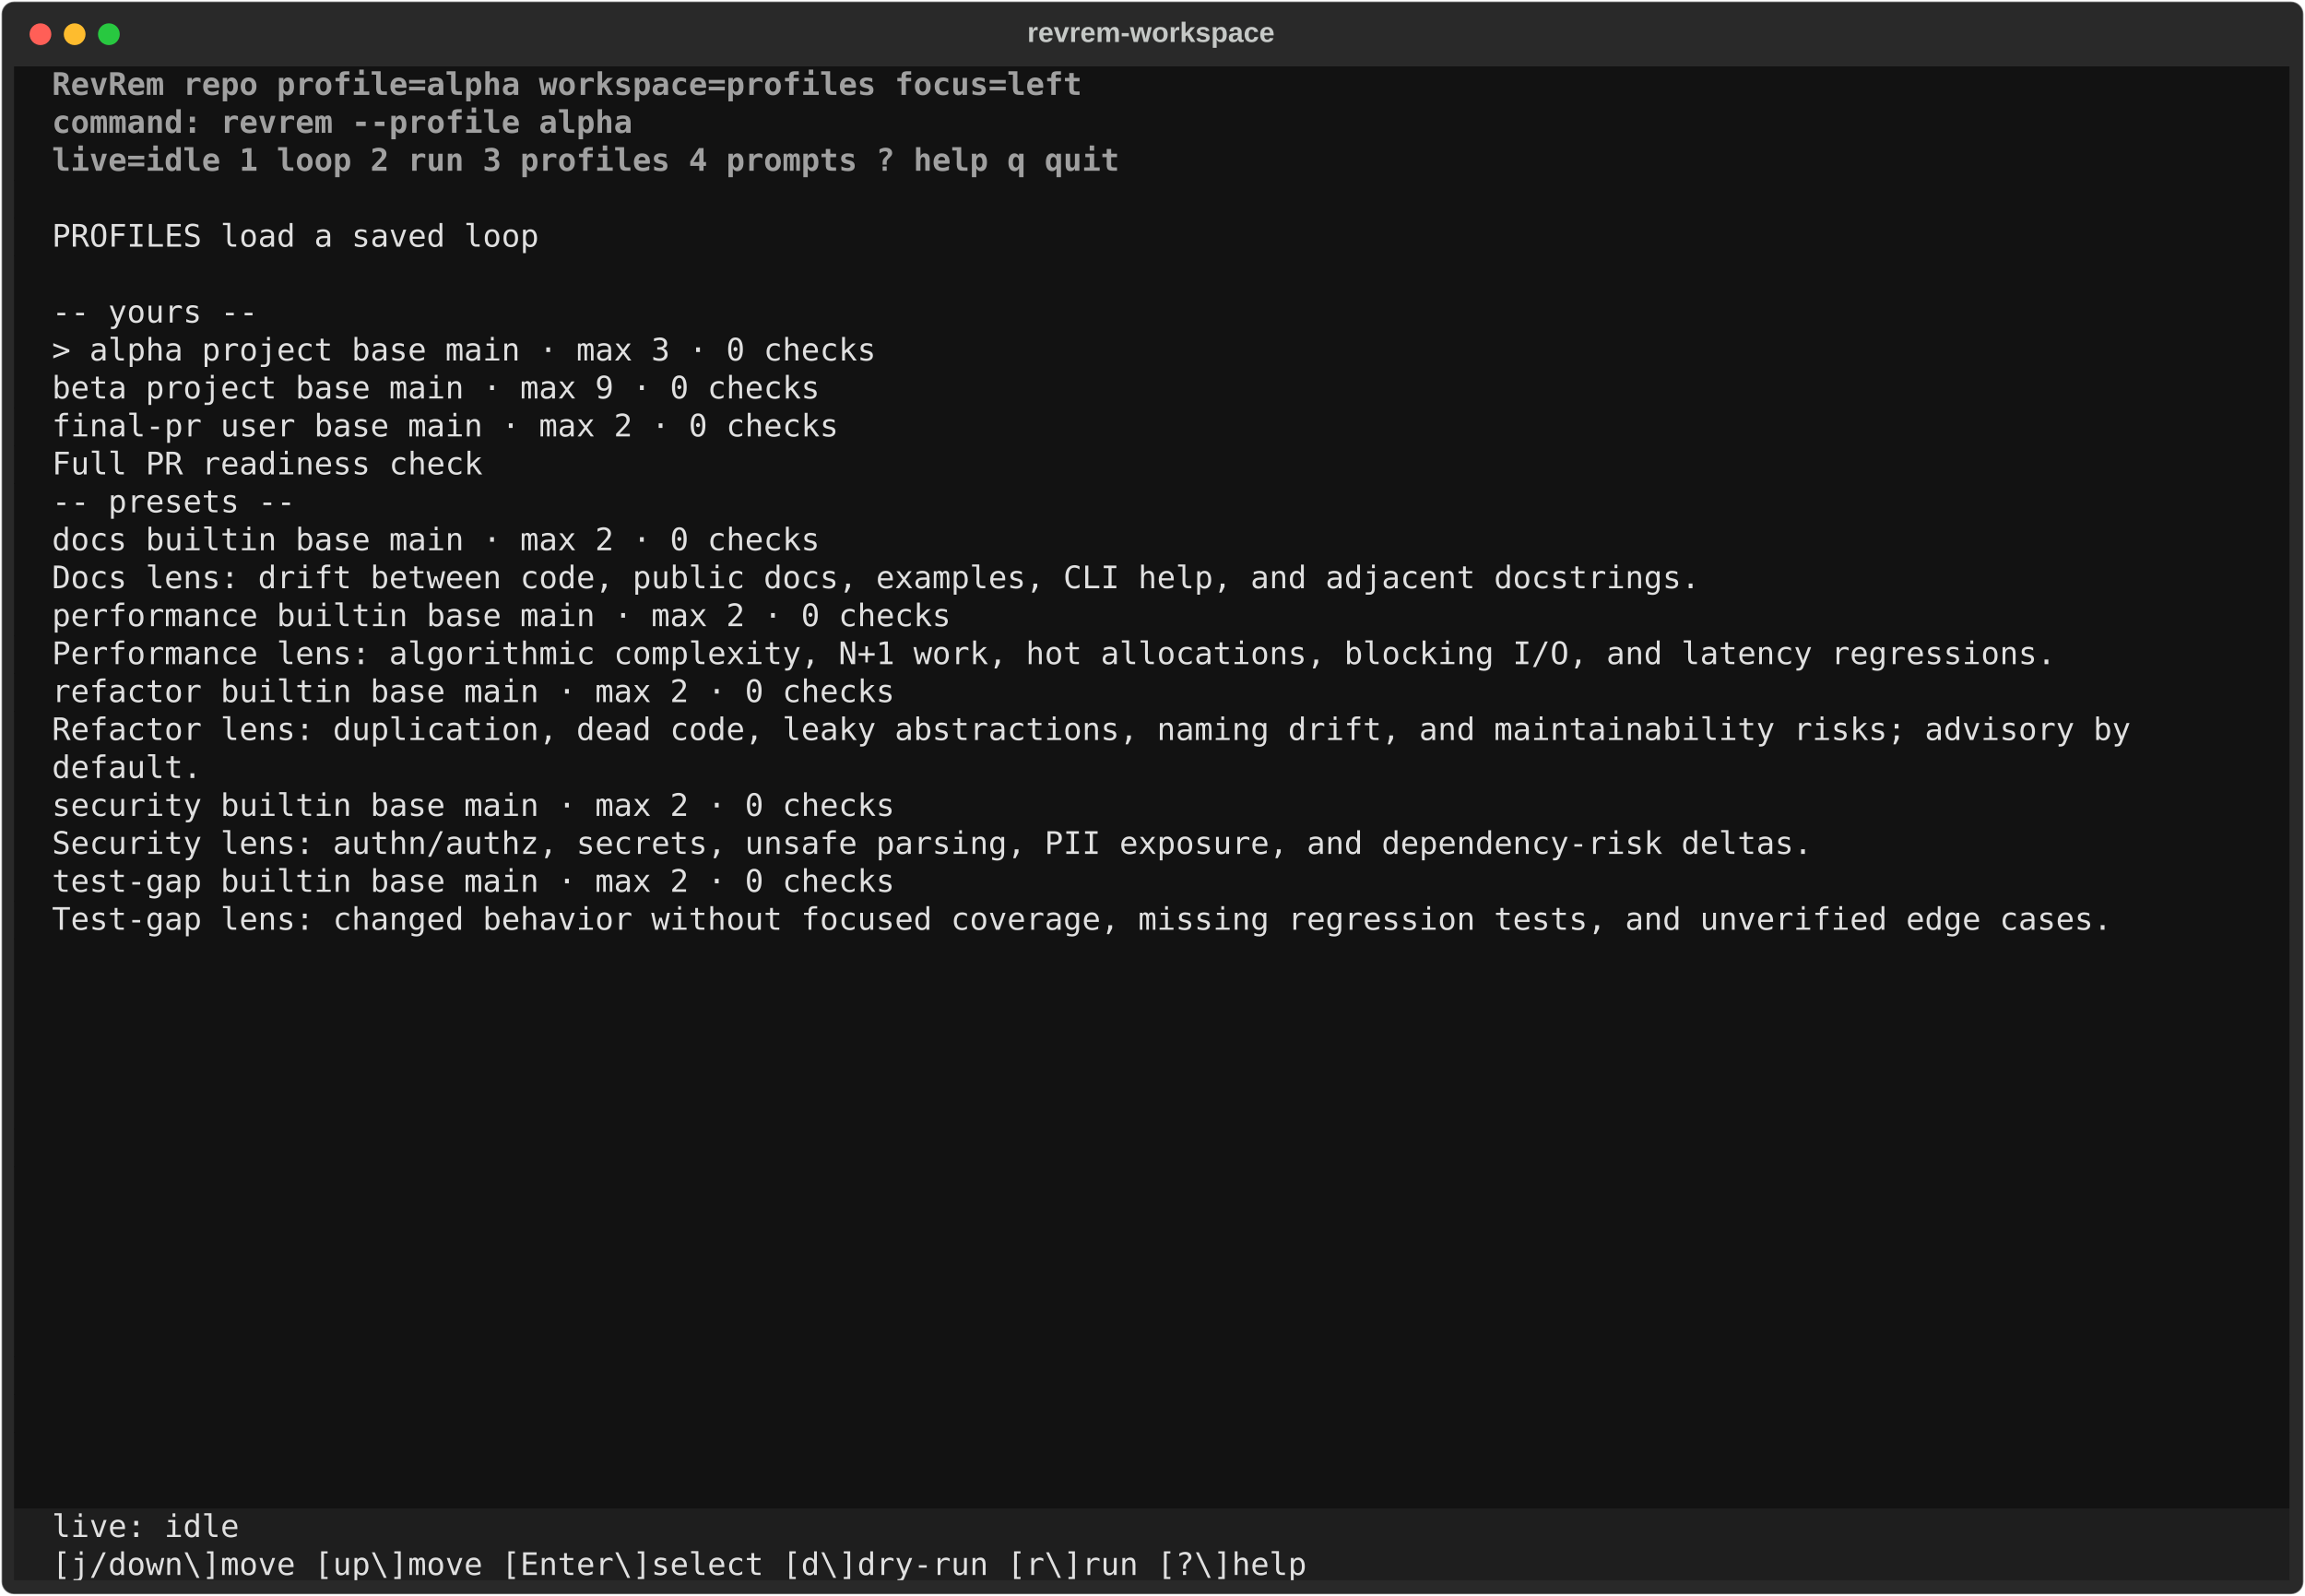
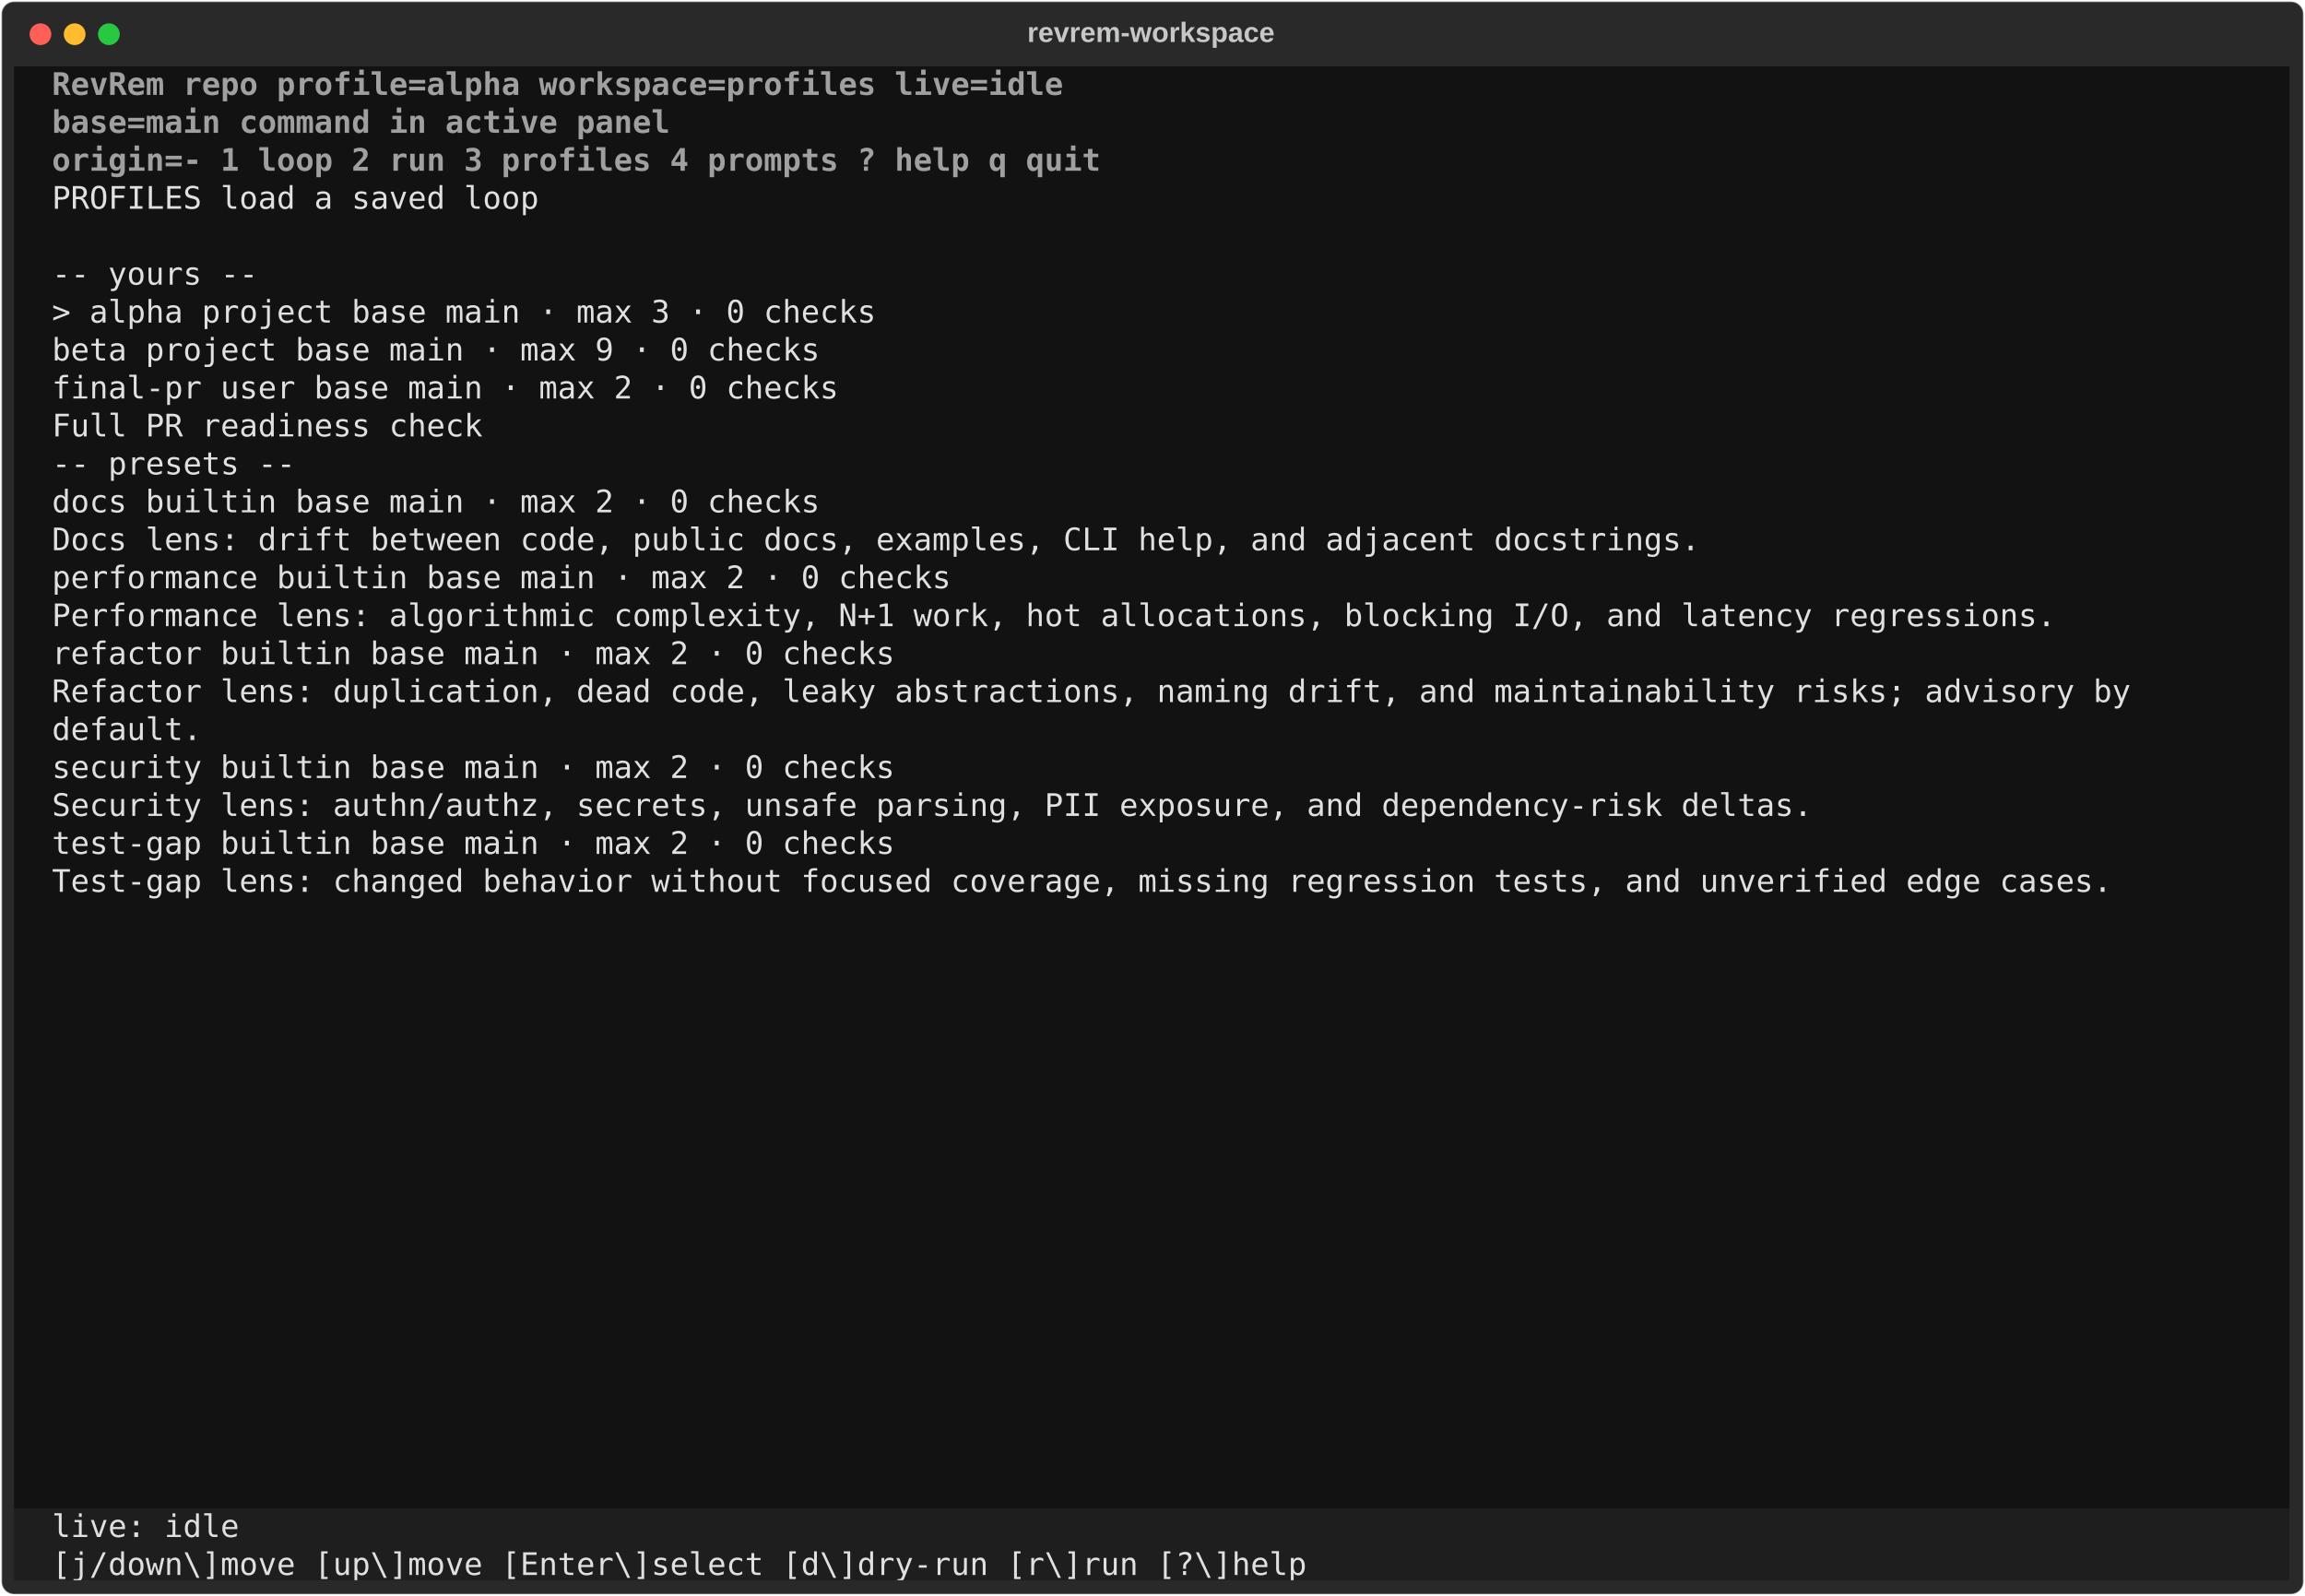
<svg xmlns="http://www.w3.org/2000/svg" class="rich-terminal" viewBox="0 0 1482 1026.0">
  <style>

    @font-face {
        font-family: "Fira Code";
        src: local("FiraCode-Regular"),
                url("https://cdnjs.cloudflare.com/ajax/libs/firacode/6.2.0/woff2/FiraCode-Regular.woff2") format("woff2"),
                url("https://cdnjs.cloudflare.com/ajax/libs/firacode/6.2.0/woff/FiraCode-Regular.woff") format("woff");
        font-style: normal;
        font-weight: 400;
    }
    @font-face {
        font-family: "Fira Code";
        src: local("FiraCode-Bold"),
                url("https://cdnjs.cloudflare.com/ajax/libs/firacode/6.2.0/woff2/FiraCode-Bold.woff2") format("woff2"),
                url("https://cdnjs.cloudflare.com/ajax/libs/firacode/6.2.0/woff/FiraCode-Bold.woff") format("woff");
        font-style: bold;
        font-weight: 700;
    }

    .terminal-ID-matrix {
        font-family: Fira Code, monospace;
        font-size: 20px;
        line-height: 24.4px;
        font-variant-east-asian: full-width;
    }

    .terminal-ID-title {
        font-size: 18px;
        font-weight: bold;
        font-family: arial;
    }

    .terminal-ID-r1 { fill: #c5c8c6 }
.terminal-ID-r2 { fill: #a0a0a0;font-weight: bold }
.terminal-ID-r3 { fill: #e0e0e0 }
    </style>
  <defs>
    <clipPath id="terminal-ID-clip-terminal">
      <rect x="0" y="0" width="1463.0" height="975.0" />
    </clipPath>
    <clipPath id="terminal-ID-line-0">
      <rect x="0" y="1.5" width="1464" height="24.65" />
    </clipPath>
    <clipPath id="terminal-ID-line-1">
      <rect x="0" y="25.9" width="1464" height="24.65" />
    </clipPath>
    <clipPath id="terminal-ID-line-2">
      <rect x="0" y="50.3" width="1464" height="24.65" />
    </clipPath>
    <clipPath id="terminal-ID-line-3">
      <rect x="0" y="74.7" width="1464" height="24.65" />
    </clipPath>
    <clipPath id="terminal-ID-line-4">
      <rect x="0" y="99.1" width="1464" height="24.65" />
    </clipPath>
    <clipPath id="terminal-ID-line-5">
      <rect x="0" y="123.5" width="1464" height="24.65" />
    </clipPath>
    <clipPath id="terminal-ID-line-6">
      <rect x="0" y="147.9" width="1464" height="24.65" />
    </clipPath>
    <clipPath id="terminal-ID-line-7">
      <rect x="0" y="172.3" width="1464" height="24.65" />
    </clipPath>
    <clipPath id="terminal-ID-line-8">
      <rect x="0" y="196.7" width="1464" height="24.65" />
    </clipPath>
    <clipPath id="terminal-ID-line-9">
      <rect x="0" y="221.1" width="1464" height="24.65" />
    </clipPath>
    <clipPath id="terminal-ID-line-10">
      <rect x="0" y="245.5" width="1464" height="24.65" />
    </clipPath>
    <clipPath id="terminal-ID-line-11">
      <rect x="0" y="269.9" width="1464" height="24.65" />
    </clipPath>
    <clipPath id="terminal-ID-line-12">
      <rect x="0" y="294.3" width="1464" height="24.65" />
    </clipPath>
    <clipPath id="terminal-ID-line-13">
      <rect x="0" y="318.7" width="1464" height="24.65" />
    </clipPath>
    <clipPath id="terminal-ID-line-14">
      <rect x="0" y="343.1" width="1464" height="24.65" />
    </clipPath>
    <clipPath id="terminal-ID-line-15">
      <rect x="0" y="367.5" width="1464" height="24.65" />
    </clipPath>
    <clipPath id="terminal-ID-line-16">
      <rect x="0" y="391.9" width="1464" height="24.65" />
    </clipPath>
    <clipPath id="terminal-ID-line-17">
      <rect x="0" y="416.3" width="1464" height="24.65" />
    </clipPath>
    <clipPath id="terminal-ID-line-18">
      <rect x="0" y="440.7" width="1464" height="24.65" />
    </clipPath>
    <clipPath id="terminal-ID-line-19">
      <rect x="0" y="465.1" width="1464" height="24.65" />
    </clipPath>
    <clipPath id="terminal-ID-line-20">
      <rect x="0" y="489.5" width="1464" height="24.65" />
    </clipPath>
    <clipPath id="terminal-ID-line-21">
      <rect x="0" y="513.9" width="1464" height="24.65" />
    </clipPath>
    <clipPath id="terminal-ID-line-22">
      <rect x="0" y="538.3" width="1464" height="24.65" />
    </clipPath>
    <clipPath id="terminal-ID-line-23">
      <rect x="0" y="562.7" width="1464" height="24.65" />
    </clipPath>
    <clipPath id="terminal-ID-line-24">
      <rect x="0" y="587.1" width="1464" height="24.65" />
    </clipPath>
    <clipPath id="terminal-ID-line-25">
      <rect x="0" y="611.5" width="1464" height="24.65" />
    </clipPath>
    <clipPath id="terminal-ID-line-26">
      <rect x="0" y="635.9" width="1464" height="24.65" />
    </clipPath>
    <clipPath id="terminal-ID-line-27">
      <rect x="0" y="660.3" width="1464" height="24.65" />
    </clipPath>
    <clipPath id="terminal-ID-line-28">
      <rect x="0" y="684.7" width="1464" height="24.65" />
    </clipPath>
    <clipPath id="terminal-ID-line-29">
      <rect x="0" y="709.1" width="1464" height="24.65" />
    </clipPath>
    <clipPath id="terminal-ID-line-30">
      <rect x="0" y="733.5" width="1464" height="24.65" />
    </clipPath>
    <clipPath id="terminal-ID-line-31">
      <rect x="0" y="757.9" width="1464" height="24.65" />
    </clipPath>
    <clipPath id="terminal-ID-line-32">
      <rect x="0" y="782.3" width="1464" height="24.65" />
    </clipPath>
    <clipPath id="terminal-ID-line-33">
      <rect x="0" y="806.7" width="1464" height="24.65" />
    </clipPath>
    <clipPath id="terminal-ID-line-34">
      <rect x="0" y="831.1" width="1464" height="24.65" />
    </clipPath>
    <clipPath id="terminal-ID-line-35">
      <rect x="0" y="855.5" width="1464" height="24.65" />
    </clipPath>
    <clipPath id="terminal-ID-line-36">
      <rect x="0" y="879.9" width="1464" height="24.65" />
    </clipPath>
    <clipPath id="terminal-ID-line-37">
      <rect x="0" y="904.3" width="1464" height="24.65" />
    </clipPath>
    <clipPath id="terminal-ID-line-38">
      <rect x="0" y="928.7" width="1464" height="24.65" />
    </clipPath>
  </defs>
  <rect fill="#292929" stroke="rgba(255,255,255,0.35)" stroke-width="1" x="1" y="1" width="1480" height="1024" rx="8" />
  <text class="terminal-ID-title" fill="#c5c8c6" text-anchor="middle" x="740" y="27">revrem-workspace</text>
  <g transform="translate(26,22)">
    <circle cx="0" cy="0" r="7" fill="#ff5f57" />
    <circle cx="22" cy="0" r="7" fill="#febc2e" />
    <circle cx="44" cy="0" r="7" fill="#28c840" />
  </g>
  <g transform="translate(9, 41)" clip-path="url(#terminal-ID-clip-terminal)">
    <rect fill="#121212" x="0" y="1.5" width="24.4" height="24.65" shape-rendering="crispEdges" />
-     <rect fill="#121212" x="24.4" y="1.5" width="719.8" height="24.65" shape-rendering="crispEdges" />
-     <rect fill="#121212" x="744.2" y="1.5" width="719.8" height="24.65" shape-rendering="crispEdges" />
+     <rect fill="#121212" x="24.4" y="1.5" width="707.6" height="24.65" shape-rendering="crispEdges" />
+     <rect fill="#121212" x="732" y="1.5" width="732" height="24.65" shape-rendering="crispEdges" />
    <rect fill="#121212" x="0" y="25.9" width="24.4" height="24.65" shape-rendering="crispEdges" />
-     <rect fill="#121212" x="24.4" y="25.9" width="378.2" height="24.65" shape-rendering="crispEdges" />
-     <rect fill="#121212" x="402.6" y="25.9" width="1061.4" height="24.65" shape-rendering="crispEdges" />
+     <rect fill="#121212" x="24.4" y="25.9" width="414.8" height="24.65" shape-rendering="crispEdges" />
+     <rect fill="#121212" x="439.2" y="25.9" width="1024.8" height="24.65" shape-rendering="crispEdges" />
    <rect fill="#121212" x="0" y="50.3" width="24.4" height="24.65" shape-rendering="crispEdges" />
-     <rect fill="#121212" x="24.4" y="50.3" width="732" height="24.65" shape-rendering="crispEdges" />
-     <rect fill="#121212" x="756.4" y="50.3" width="707.6" height="24.65" shape-rendering="crispEdges" />
+     <rect fill="#121212" x="24.4" y="50.3" width="719.8" height="24.65" shape-rendering="crispEdges" />
+     <rect fill="#121212" x="744.2" y="50.3" width="719.8" height="24.65" shape-rendering="crispEdges" />
    <rect fill="#121212" x="0" y="74.7" width="24.4" height="24.65" shape-rendering="crispEdges" />
-     <rect fill="#121212" x="24.4" y="74.7" width="1415.2" height="24.65" shape-rendering="crispEdges" />
-     <rect fill="#121212" x="1439.6" y="74.7" width="24.4" height="24.65" shape-rendering="crispEdges" />
+     <rect fill="#121212" x="24.4" y="74.7" width="329.4" height="24.65" shape-rendering="crispEdges" />
+     <rect fill="#121212" x="353.8" y="74.7" width="1110.2" height="24.65" shape-rendering="crispEdges" />
    <rect fill="#121212" x="0" y="99.1" width="24.4" height="24.65" shape-rendering="crispEdges" />
-     <rect fill="#121212" x="24.4" y="99.1" width="329.4" height="24.65" shape-rendering="crispEdges" />
-     <rect fill="#121212" x="353.8" y="99.1" width="1110.2" height="24.65" shape-rendering="crispEdges" />
+     <rect fill="#121212" x="24.4" y="99.1" width="0" height="24.65" shape-rendering="crispEdges" />
+     <rect fill="#121212" x="24.4" y="99.1" width="1439.6" height="24.65" shape-rendering="crispEdges" />
    <rect fill="#121212" x="0" y="123.5" width="24.4" height="24.65" shape-rendering="crispEdges" />
-     <rect fill="#121212" x="24.4" y="123.5" width="0" height="24.65" shape-rendering="crispEdges" />
-     <rect fill="#121212" x="24.4" y="123.5" width="1439.6" height="24.65" shape-rendering="crispEdges" />
+     <rect fill="#121212" x="24.4" y="123.5" width="134.2" height="24.65" shape-rendering="crispEdges" />
+     <rect fill="#121212" x="158.6" y="123.5" width="1305.4" height="24.65" shape-rendering="crispEdges" />
    <rect fill="#121212" x="0" y="147.9" width="24.4" height="24.65" shape-rendering="crispEdges" />
-     <rect fill="#121212" x="24.4" y="147.9" width="134.2" height="24.65" shape-rendering="crispEdges" />
-     <rect fill="#121212" x="158.6" y="147.9" width="1305.4" height="24.65" shape-rendering="crispEdges" />
+     <rect fill="#121212" x="24.4" y="147.9" width="561.2" height="24.65" shape-rendering="crispEdges" />
+     <rect fill="#121212" x="585.6" y="147.9" width="878.4" height="24.65" shape-rendering="crispEdges" />
    <rect fill="#121212" x="0" y="172.3" width="24.4" height="24.65" shape-rendering="crispEdges" />
-     <rect fill="#121212" x="24.4" y="172.3" width="561.2" height="24.65" shape-rendering="crispEdges" />
-     <rect fill="#121212" x="585.6" y="172.3" width="878.4" height="24.65" shape-rendering="crispEdges" />
+     <rect fill="#121212" x="24.4" y="172.3" width="549" height="24.65" shape-rendering="crispEdges" />
+     <rect fill="#121212" x="573.4" y="172.3" width="890.6" height="24.65" shape-rendering="crispEdges" />
    <rect fill="#121212" x="0" y="196.7" width="24.4" height="24.65" shape-rendering="crispEdges" />
-     <rect fill="#121212" x="24.4" y="196.7" width="549" height="24.65" shape-rendering="crispEdges" />
-     <rect fill="#121212" x="573.4" y="196.7" width="890.6" height="24.65" shape-rendering="crispEdges" />
+     <rect fill="#121212" x="24.4" y="196.7" width="561.2" height="24.65" shape-rendering="crispEdges" />
+     <rect fill="#121212" x="585.6" y="196.7" width="878.4" height="24.65" shape-rendering="crispEdges" />
    <rect fill="#121212" x="0" y="221.1" width="24.4" height="24.65" shape-rendering="crispEdges" />
-     <rect fill="#121212" x="24.4" y="221.1" width="561.2" height="24.65" shape-rendering="crispEdges" />
-     <rect fill="#121212" x="585.6" y="221.1" width="878.4" height="24.65" shape-rendering="crispEdges" />
+     <rect fill="#121212" x="24.4" y="221.1" width="305" height="24.65" shape-rendering="crispEdges" />
+     <rect fill="#121212" x="329.4" y="221.1" width="1134.6" height="24.65" shape-rendering="crispEdges" />
    <rect fill="#121212" x="0" y="245.5" width="24.4" height="24.65" shape-rendering="crispEdges" />
-     <rect fill="#121212" x="24.4" y="245.5" width="305" height="24.65" shape-rendering="crispEdges" />
-     <rect fill="#121212" x="329.4" y="245.5" width="1134.6" height="24.65" shape-rendering="crispEdges" />
+     <rect fill="#121212" x="24.4" y="245.5" width="158.6" height="24.65" shape-rendering="crispEdges" />
+     <rect fill="#121212" x="183" y="245.5" width="1281" height="24.65" shape-rendering="crispEdges" />
    <rect fill="#121212" x="0" y="269.9" width="24.4" height="24.65" shape-rendering="crispEdges" />
-     <rect fill="#121212" x="24.4" y="269.9" width="158.6" height="24.65" shape-rendering="crispEdges" />
-     <rect fill="#121212" x="183" y="269.9" width="1281" height="24.65" shape-rendering="crispEdges" />
+     <rect fill="#121212" x="24.4" y="269.9" width="549" height="24.65" shape-rendering="crispEdges" />
+     <rect fill="#121212" x="573.4" y="269.9" width="890.6" height="24.65" shape-rendering="crispEdges" />
    <rect fill="#121212" x="0" y="294.3" width="24.4" height="24.65" shape-rendering="crispEdges" />
-     <rect fill="#121212" x="24.4" y="294.3" width="549" height="24.65" shape-rendering="crispEdges" />
-     <rect fill="#121212" x="573.4" y="294.3" width="890.6" height="24.65" shape-rendering="crispEdges" />
+     <rect fill="#121212" x="24.4" y="294.3" width="1098" height="24.65" shape-rendering="crispEdges" />
+     <rect fill="#121212" x="1122.4" y="294.3" width="341.6" height="24.65" shape-rendering="crispEdges" />
    <rect fill="#121212" x="0" y="318.7" width="24.4" height="24.65" shape-rendering="crispEdges" />
-     <rect fill="#121212" x="24.4" y="318.7" width="1098" height="24.65" shape-rendering="crispEdges" />
-     <rect fill="#121212" x="1122.4" y="318.7" width="341.6" height="24.65" shape-rendering="crispEdges" />
+     <rect fill="#121212" x="24.4" y="318.7" width="634.4" height="24.65" shape-rendering="crispEdges" />
+     <rect fill="#121212" x="658.8" y="318.7" width="805.2" height="24.65" shape-rendering="crispEdges" />
    <rect fill="#121212" x="0" y="343.1" width="24.4" height="24.65" shape-rendering="crispEdges" />
-     <rect fill="#121212" x="24.4" y="343.1" width="634.4" height="24.65" shape-rendering="crispEdges" />
-     <rect fill="#121212" x="658.8" y="343.1" width="805.2" height="24.65" shape-rendering="crispEdges" />
+     <rect fill="#121212" x="24.4" y="343.1" width="1329.8" height="24.65" shape-rendering="crispEdges" />
+     <rect fill="#121212" x="1354.2" y="343.1" width="109.8" height="24.65" shape-rendering="crispEdges" />
    <rect fill="#121212" x="0" y="367.5" width="24.4" height="24.65" shape-rendering="crispEdges" />
-     <rect fill="#121212" x="24.4" y="367.5" width="1329.8" height="24.65" shape-rendering="crispEdges" />
-     <rect fill="#121212" x="1354.2" y="367.5" width="109.8" height="24.65" shape-rendering="crispEdges" />
+     <rect fill="#121212" x="24.4" y="367.5" width="597.8" height="24.65" shape-rendering="crispEdges" />
+     <rect fill="#121212" x="622.2" y="367.5" width="841.8" height="24.65" shape-rendering="crispEdges" />
    <rect fill="#121212" x="0" y="391.9" width="24.4" height="24.65" shape-rendering="crispEdges" />
-     <rect fill="#121212" x="24.4" y="391.9" width="597.8" height="24.65" shape-rendering="crispEdges" />
-     <rect fill="#121212" x="622.2" y="391.9" width="841.8" height="24.65" shape-rendering="crispEdges" />
+     <rect fill="#121212" x="24.4" y="391.9" width="1378.6" height="24.65" shape-rendering="crispEdges" />
+     <rect fill="#121212" x="1403" y="391.9" width="61" height="24.65" shape-rendering="crispEdges" />
    <rect fill="#121212" x="0" y="416.3" width="24.4" height="24.65" shape-rendering="crispEdges" />
-     <rect fill="#121212" x="24.4" y="416.3" width="1378.6" height="24.65" shape-rendering="crispEdges" />
-     <rect fill="#121212" x="1403" y="416.3" width="61" height="24.65" shape-rendering="crispEdges" />
+     <rect fill="#121212" x="24.4" y="416.3" width="97.6" height="24.65" shape-rendering="crispEdges" />
+     <rect fill="#121212" x="122" y="416.3" width="1342" height="24.65" shape-rendering="crispEdges" />
    <rect fill="#121212" x="0" y="440.7" width="24.4" height="24.65" shape-rendering="crispEdges" />
-     <rect fill="#121212" x="24.4" y="440.7" width="97.6" height="24.65" shape-rendering="crispEdges" />
-     <rect fill="#121212" x="122" y="440.7" width="1342" height="24.65" shape-rendering="crispEdges" />
+     <rect fill="#121212" x="24.4" y="440.7" width="597.8" height="24.65" shape-rendering="crispEdges" />
+     <rect fill="#121212" x="622.2" y="440.7" width="841.8" height="24.65" shape-rendering="crispEdges" />
    <rect fill="#121212" x="0" y="465.1" width="24.4" height="24.65" shape-rendering="crispEdges" />
-     <rect fill="#121212" x="24.4" y="465.1" width="597.8" height="24.65" shape-rendering="crispEdges" />
-     <rect fill="#121212" x="622.2" y="465.1" width="841.8" height="24.65" shape-rendering="crispEdges" />
+     <rect fill="#121212" x="24.4" y="465.1" width="1171.2" height="24.65" shape-rendering="crispEdges" />
+     <rect fill="#121212" x="1195.6" y="465.1" width="268.4" height="24.65" shape-rendering="crispEdges" />
    <rect fill="#121212" x="0" y="489.5" width="24.4" height="24.65" shape-rendering="crispEdges" />
-     <rect fill="#121212" x="24.4" y="489.5" width="1171.2" height="24.65" shape-rendering="crispEdges" />
-     <rect fill="#121212" x="1195.6" y="489.5" width="268.4" height="24.65" shape-rendering="crispEdges" />
+     <rect fill="#121212" x="24.4" y="489.5" width="597.8" height="24.65" shape-rendering="crispEdges" />
+     <rect fill="#121212" x="622.2" y="489.5" width="841.8" height="24.65" shape-rendering="crispEdges" />
    <rect fill="#121212" x="0" y="513.9" width="24.4" height="24.65" shape-rendering="crispEdges" />
-     <rect fill="#121212" x="24.4" y="513.9" width="597.8" height="24.65" shape-rendering="crispEdges" />
-     <rect fill="#121212" x="622.2" y="513.9" width="841.8" height="24.65" shape-rendering="crispEdges" />
-     <rect fill="#121212" x="0" y="538.3" width="24.4" height="24.65" shape-rendering="crispEdges" />
-     <rect fill="#121212" x="24.4" y="538.3" width="1366.4" height="24.65" shape-rendering="crispEdges" />
-     <rect fill="#121212" x="1390.8" y="538.3" width="73.2" height="24.65" shape-rendering="crispEdges" />
+     <rect fill="#121212" x="24.4" y="513.9" width="1366.4" height="24.65" shape-rendering="crispEdges" />
+     <rect fill="#121212" x="1390.8" y="513.9" width="73.2" height="24.65" shape-rendering="crispEdges" />
+     <rect fill="#121212" x="0" y="538.3" width="1464" height="24.65" shape-rendering="crispEdges" />
    <rect fill="#121212" x="0" y="562.7" width="1464" height="24.65" shape-rendering="crispEdges" />
    <rect fill="#121212" x="0" y="587.1" width="1464" height="24.65" shape-rendering="crispEdges" />
    <rect fill="#121212" x="0" y="611.5" width="1464" height="24.65" shape-rendering="crispEdges" />
    <rect fill="#121212" x="0" y="635.9" width="1464" height="24.65" shape-rendering="crispEdges" />
    <rect fill="#121212" x="0" y="660.3" width="1464" height="24.65" shape-rendering="crispEdges" />
    <rect fill="#121212" x="0" y="684.7" width="1464" height="24.65" shape-rendering="crispEdges" />
    <rect fill="#121212" x="0" y="709.1" width="1464" height="24.65" shape-rendering="crispEdges" />
    <rect fill="#121212" x="0" y="733.5" width="1464" height="24.65" shape-rendering="crispEdges" />
    <rect fill="#121212" x="0" y="757.9" width="1464" height="24.65" shape-rendering="crispEdges" />
    <rect fill="#121212" x="0" y="782.3" width="1464" height="24.65" shape-rendering="crispEdges" />
    <rect fill="#121212" x="0" y="806.7" width="1464" height="24.65" shape-rendering="crispEdges" />
    <rect fill="#121212" x="0" y="831.1" width="1464" height="24.65" shape-rendering="crispEdges" />
    <rect fill="#121212" x="0" y="855.5" width="1464" height="24.65" shape-rendering="crispEdges" />
    <rect fill="#121212" x="0" y="879.9" width="1464" height="24.65" shape-rendering="crispEdges" />
    <rect fill="#121212" x="0" y="904.3" width="1464" height="24.65" shape-rendering="crispEdges" />
    <rect fill="#1e1e1e" x="0" y="928.7" width="24.4" height="24.65" shape-rendering="crispEdges" />
    <rect fill="#1e1e1e" x="24.4" y="928.7" width="122" height="24.65" shape-rendering="crispEdges" />
    <rect fill="#1e1e1e" x="146.4" y="928.7" width="1317.6" height="24.65" shape-rendering="crispEdges" />
    <rect fill="#1e1e1e" x="0" y="953.1" width="24.4" height="24.65" shape-rendering="crispEdges" />
    <rect fill="#1e1e1e" x="24.4" y="953.1" width="817.4" height="24.65" shape-rendering="crispEdges" />
    <rect fill="#1e1e1e" x="841.8" y="953.1" width="622.2" height="24.65" shape-rendering="crispEdges" />
    <g class="terminal-ID-matrix">
-       <text class="terminal-ID-r2" x="24.4" y="20" textLength="719.8" clip-path="url(#terminal-ID-line-0)">RevRem  repo  profile=alpha  workspace=profiles  focus=left</text>
+       <text class="terminal-ID-r2" x="24.4" y="20" textLength="707.6" clip-path="url(#terminal-ID-line-0)">RevRem  repo  profile=alpha  workspace=profiles  live=idle</text>
      <text class="terminal-ID-r1" x="1464" y="20" textLength="12.2" clip-path="url(#terminal-ID-line-0)">
</text>
-       <text class="terminal-ID-r2" x="24.4" y="44.4" textLength="378.2" clip-path="url(#terminal-ID-line-1)">command: revrem --profile alpha</text>
+       <text class="terminal-ID-r2" x="24.4" y="44.4" textLength="414.8" clip-path="url(#terminal-ID-line-1)">base=main  command in active panel</text>
      <text class="terminal-ID-r1" x="1464" y="44.4" textLength="12.2" clip-path="url(#terminal-ID-line-1)">
</text>
-       <text class="terminal-ID-r2" x="24.4" y="68.8" textLength="732" clip-path="url(#terminal-ID-line-2)">live=idle  1 loop 2 run 3 profiles 4 prompts  ? help  q quit</text>
+       <text class="terminal-ID-r2" x="24.4" y="68.8" textLength="719.8" clip-path="url(#terminal-ID-line-2)">origin=-  1 loop 2 run 3 profiles 4 prompts  ? help  q quit</text>
      <text class="terminal-ID-r1" x="1464" y="68.8" textLength="12.2" clip-path="url(#terminal-ID-line-2)">
</text>
+       <text class="terminal-ID-r3" x="24.4" y="93.2" textLength="329.4" clip-path="url(#terminal-ID-line-3)">PROFILES  load a saved loop</text>
      <text class="terminal-ID-r1" x="1464" y="93.2" textLength="12.2" clip-path="url(#terminal-ID-line-3)">
</text>
-       <text class="terminal-ID-r3" x="24.4" y="117.6" textLength="329.4" clip-path="url(#terminal-ID-line-4)">PROFILES  load a saved loop</text>
      <text class="terminal-ID-r1" x="1464" y="117.6" textLength="12.2" clip-path="url(#terminal-ID-line-4)">
</text>
+       <text class="terminal-ID-r3" x="24.4" y="142" textLength="134.2" clip-path="url(#terminal-ID-line-5)">-- yours --</text>
      <text class="terminal-ID-r1" x="1464" y="142" textLength="12.2" clip-path="url(#terminal-ID-line-5)">
</text>
-       <text class="terminal-ID-r3" x="24.4" y="166.4" textLength="134.2" clip-path="url(#terminal-ID-line-6)">-- yours --</text>
+       <text class="terminal-ID-r3" x="24.4" y="166.4" textLength="561.2" clip-path="url(#terminal-ID-line-6)">&gt; alpha  project  base main · max 3 · 0 checks</text>
      <text class="terminal-ID-r1" x="1464" y="166.4" textLength="12.2" clip-path="url(#terminal-ID-line-6)">
</text>
-       <text class="terminal-ID-r3" x="24.4" y="190.8" textLength="561.2" clip-path="url(#terminal-ID-line-7)">&gt; alpha  project  base main · max 3 · 0 checks</text>
+       <text class="terminal-ID-r3" x="24.4" y="190.8" textLength="549" clip-path="url(#terminal-ID-line-7)">  beta  project  base main · max 9 · 0 checks</text>
      <text class="terminal-ID-r1" x="1464" y="190.8" textLength="12.2" clip-path="url(#terminal-ID-line-7)">
</text>
-       <text class="terminal-ID-r3" x="24.4" y="215.2" textLength="549" clip-path="url(#terminal-ID-line-8)">  beta  project  base main · max 9 · 0 checks</text>
+       <text class="terminal-ID-r3" x="24.4" y="215.2" textLength="561.2" clip-path="url(#terminal-ID-line-8)">  final-pr  user  base main · max 2 · 0 checks</text>
      <text class="terminal-ID-r1" x="1464" y="215.2" textLength="12.2" clip-path="url(#terminal-ID-line-8)">
</text>
-       <text class="terminal-ID-r3" x="24.4" y="239.6" textLength="561.2" clip-path="url(#terminal-ID-line-9)">  final-pr  user  base main · max 2 · 0 checks</text>
+       <text class="terminal-ID-r3" x="24.4" y="239.6" textLength="305" clip-path="url(#terminal-ID-line-9)">  Full PR readiness check</text>
      <text class="terminal-ID-r1" x="1464" y="239.6" textLength="12.2" clip-path="url(#terminal-ID-line-9)">
</text>
-       <text class="terminal-ID-r3" x="24.4" y="264" textLength="305" clip-path="url(#terminal-ID-line-10)">  Full PR readiness check</text>
+       <text class="terminal-ID-r3" x="24.4" y="264" textLength="158.6" clip-path="url(#terminal-ID-line-10)">-- presets --</text>
      <text class="terminal-ID-r1" x="1464" y="264" textLength="12.2" clip-path="url(#terminal-ID-line-10)">
</text>
-       <text class="terminal-ID-r3" x="24.4" y="288.4" textLength="158.6" clip-path="url(#terminal-ID-line-11)">-- presets --</text>
+       <text class="terminal-ID-r3" x="24.4" y="288.4" textLength="549" clip-path="url(#terminal-ID-line-11)">  docs  builtin  base main · max 2 · 0 checks</text>
      <text class="terminal-ID-r1" x="1464" y="288.4" textLength="12.2" clip-path="url(#terminal-ID-line-11)">
</text>
-       <text class="terminal-ID-r3" x="24.4" y="312.8" textLength="549" clip-path="url(#terminal-ID-line-12)">  docs  builtin  base main · max 2 · 0 checks</text>
+       <text class="terminal-ID-r3" x="24.4" y="312.8" textLength="1098" clip-path="url(#terminal-ID-line-12)">  Docs lens: drift between code, public docs, examples, CLI help, and adjacent docstrings.</text>
      <text class="terminal-ID-r1" x="1464" y="312.8" textLength="12.2" clip-path="url(#terminal-ID-line-12)">
</text>
-       <text class="terminal-ID-r3" x="24.4" y="337.2" textLength="1098" clip-path="url(#terminal-ID-line-13)">  Docs lens: drift between code, public docs, examples, CLI help, and adjacent docstrings.</text>
+       <text class="terminal-ID-r3" x="24.4" y="337.2" textLength="634.4" clip-path="url(#terminal-ID-line-13)">  performance  builtin  base main · max 2 · 0 checks</text>
      <text class="terminal-ID-r1" x="1464" y="337.2" textLength="12.2" clip-path="url(#terminal-ID-line-13)">
</text>
-       <text class="terminal-ID-r3" x="24.4" y="361.6" textLength="634.4" clip-path="url(#terminal-ID-line-14)">  performance  builtin  base main · max 2 · 0 checks</text>
+       <text class="terminal-ID-r3" x="24.4" y="361.6" textLength="1329.8" clip-path="url(#terminal-ID-line-14)">  Performance lens: algorithmic complexity, N+1 work, hot allocations, blocking I/O, and latency regressions.</text>
      <text class="terminal-ID-r1" x="1464" y="361.6" textLength="12.2" clip-path="url(#terminal-ID-line-14)">
</text>
-       <text class="terminal-ID-r3" x="24.4" y="386" textLength="1329.8" clip-path="url(#terminal-ID-line-15)">  Performance lens: algorithmic complexity, N+1 work, hot allocations, blocking I/O, and latency regressions.</text>
+       <text class="terminal-ID-r3" x="24.4" y="386" textLength="597.8" clip-path="url(#terminal-ID-line-15)">  refactor  builtin  base main · max 2 · 0 checks</text>
      <text class="terminal-ID-r1" x="1464" y="386" textLength="12.2" clip-path="url(#terminal-ID-line-15)">
</text>
-       <text class="terminal-ID-r3" x="24.4" y="410.4" textLength="597.8" clip-path="url(#terminal-ID-line-16)">  refactor  builtin  base main · max 2 · 0 checks</text>
+       <text class="terminal-ID-r3" x="24.4" y="410.4" textLength="1378.6" clip-path="url(#terminal-ID-line-16)">  Refactor lens: duplication, dead code, leaky abstractions, naming drift, and maintainability risks; advisory by</text>
      <text class="terminal-ID-r1" x="1464" y="410.4" textLength="12.2" clip-path="url(#terminal-ID-line-16)">
</text>
-       <text class="terminal-ID-r3" x="24.4" y="434.8" textLength="1378.6" clip-path="url(#terminal-ID-line-17)">  Refactor lens: duplication, dead code, leaky abstractions, naming drift, and maintainability risks; advisory by</text>
+       <text class="terminal-ID-r3" x="24.4" y="434.8" textLength="97.6" clip-path="url(#terminal-ID-line-17)">default.</text>
      <text class="terminal-ID-r1" x="1464" y="434.8" textLength="12.2" clip-path="url(#terminal-ID-line-17)">
</text>
-       <text class="terminal-ID-r3" x="24.4" y="459.2" textLength="97.6" clip-path="url(#terminal-ID-line-18)">default.</text>
+       <text class="terminal-ID-r3" x="24.4" y="459.2" textLength="597.8" clip-path="url(#terminal-ID-line-18)">  security  builtin  base main · max 2 · 0 checks</text>
      <text class="terminal-ID-r1" x="1464" y="459.2" textLength="12.2" clip-path="url(#terminal-ID-line-18)">
</text>
-       <text class="terminal-ID-r3" x="24.4" y="483.6" textLength="597.8" clip-path="url(#terminal-ID-line-19)">  security  builtin  base main · max 2 · 0 checks</text>
+       <text class="terminal-ID-r3" x="24.4" y="483.6" textLength="1171.2" clip-path="url(#terminal-ID-line-19)">  Security lens: authn/authz, secrets, unsafe parsing, PII exposure, and dependency-risk deltas.</text>
      <text class="terminal-ID-r1" x="1464" y="483.6" textLength="12.2" clip-path="url(#terminal-ID-line-19)">
</text>
-       <text class="terminal-ID-r3" x="24.4" y="508" textLength="1171.2" clip-path="url(#terminal-ID-line-20)">  Security lens: authn/authz, secrets, unsafe parsing, PII exposure, and dependency-risk deltas.</text>
+       <text class="terminal-ID-r3" x="24.4" y="508" textLength="597.8" clip-path="url(#terminal-ID-line-20)">  test-gap  builtin  base main · max 2 · 0 checks</text>
      <text class="terminal-ID-r1" x="1464" y="508" textLength="12.2" clip-path="url(#terminal-ID-line-20)">
</text>
-       <text class="terminal-ID-r3" x="24.4" y="532.4" textLength="597.8" clip-path="url(#terminal-ID-line-21)">  test-gap  builtin  base main · max 2 · 0 checks</text>
+       <text class="terminal-ID-r3" x="24.4" y="532.4" textLength="1366.4" clip-path="url(#terminal-ID-line-21)">  Test-gap lens: changed behavior without focused coverage, missing regression tests, and unverified edge cases.</text>
      <text class="terminal-ID-r1" x="1464" y="532.4" textLength="12.2" clip-path="url(#terminal-ID-line-21)">
</text>
-       <text class="terminal-ID-r3" x="24.4" y="556.8" textLength="1366.4" clip-path="url(#terminal-ID-line-22)">  Test-gap lens: changed behavior without focused coverage, missing regression tests, and unverified edge cases.</text>
      <text class="terminal-ID-r1" x="1464" y="556.8" textLength="12.2" clip-path="url(#terminal-ID-line-22)">
</text>
      <text class="terminal-ID-r1" x="1464" y="581.2" textLength="12.2" clip-path="url(#terminal-ID-line-23)">
</text>
      <text class="terminal-ID-r1" x="1464" y="605.6" textLength="12.2" clip-path="url(#terminal-ID-line-24)">
</text>
      <text class="terminal-ID-r1" x="1464" y="630" textLength="12.2" clip-path="url(#terminal-ID-line-25)">
</text>
      <text class="terminal-ID-r1" x="1464" y="654.4" textLength="12.2" clip-path="url(#terminal-ID-line-26)">
</text>
      <text class="terminal-ID-r1" x="1464" y="678.8" textLength="12.2" clip-path="url(#terminal-ID-line-27)">
</text>
      <text class="terminal-ID-r1" x="1464" y="703.2" textLength="12.2" clip-path="url(#terminal-ID-line-28)">
</text>
      <text class="terminal-ID-r1" x="1464" y="727.6" textLength="12.2" clip-path="url(#terminal-ID-line-29)">
</text>
      <text class="terminal-ID-r1" x="1464" y="752" textLength="12.2" clip-path="url(#terminal-ID-line-30)">
</text>
      <text class="terminal-ID-r1" x="1464" y="776.4" textLength="12.2" clip-path="url(#terminal-ID-line-31)">
</text>
      <text class="terminal-ID-r1" x="1464" y="800.8" textLength="12.2" clip-path="url(#terminal-ID-line-32)">
</text>
      <text class="terminal-ID-r1" x="1464" y="825.2" textLength="12.2" clip-path="url(#terminal-ID-line-33)">
</text>
      <text class="terminal-ID-r1" x="1464" y="849.6" textLength="12.2" clip-path="url(#terminal-ID-line-34)">
</text>
      <text class="terminal-ID-r1" x="1464" y="874" textLength="12.2" clip-path="url(#terminal-ID-line-35)">
</text>
      <text class="terminal-ID-r1" x="1464" y="898.4" textLength="12.2" clip-path="url(#terminal-ID-line-36)">
</text>
      <text class="terminal-ID-r1" x="1464" y="922.8" textLength="12.2" clip-path="url(#terminal-ID-line-37)">
</text>
      <text class="terminal-ID-r3" x="24.4" y="947.2" textLength="122" clip-path="url(#terminal-ID-line-38)">live: idle</text>
      <text class="terminal-ID-r1" x="1464" y="947.2" textLength="12.2" clip-path="url(#terminal-ID-line-38)">
</text>
      <text class="terminal-ID-r3" x="24.4" y="971.6" textLength="817.4" clip-path="url(#terminal-ID-line-39)">[j/down\]move [up\]move [Enter\]select [d\]dry-run [r\]run [?\]help</text>
    </g>
  </g>
</svg>
